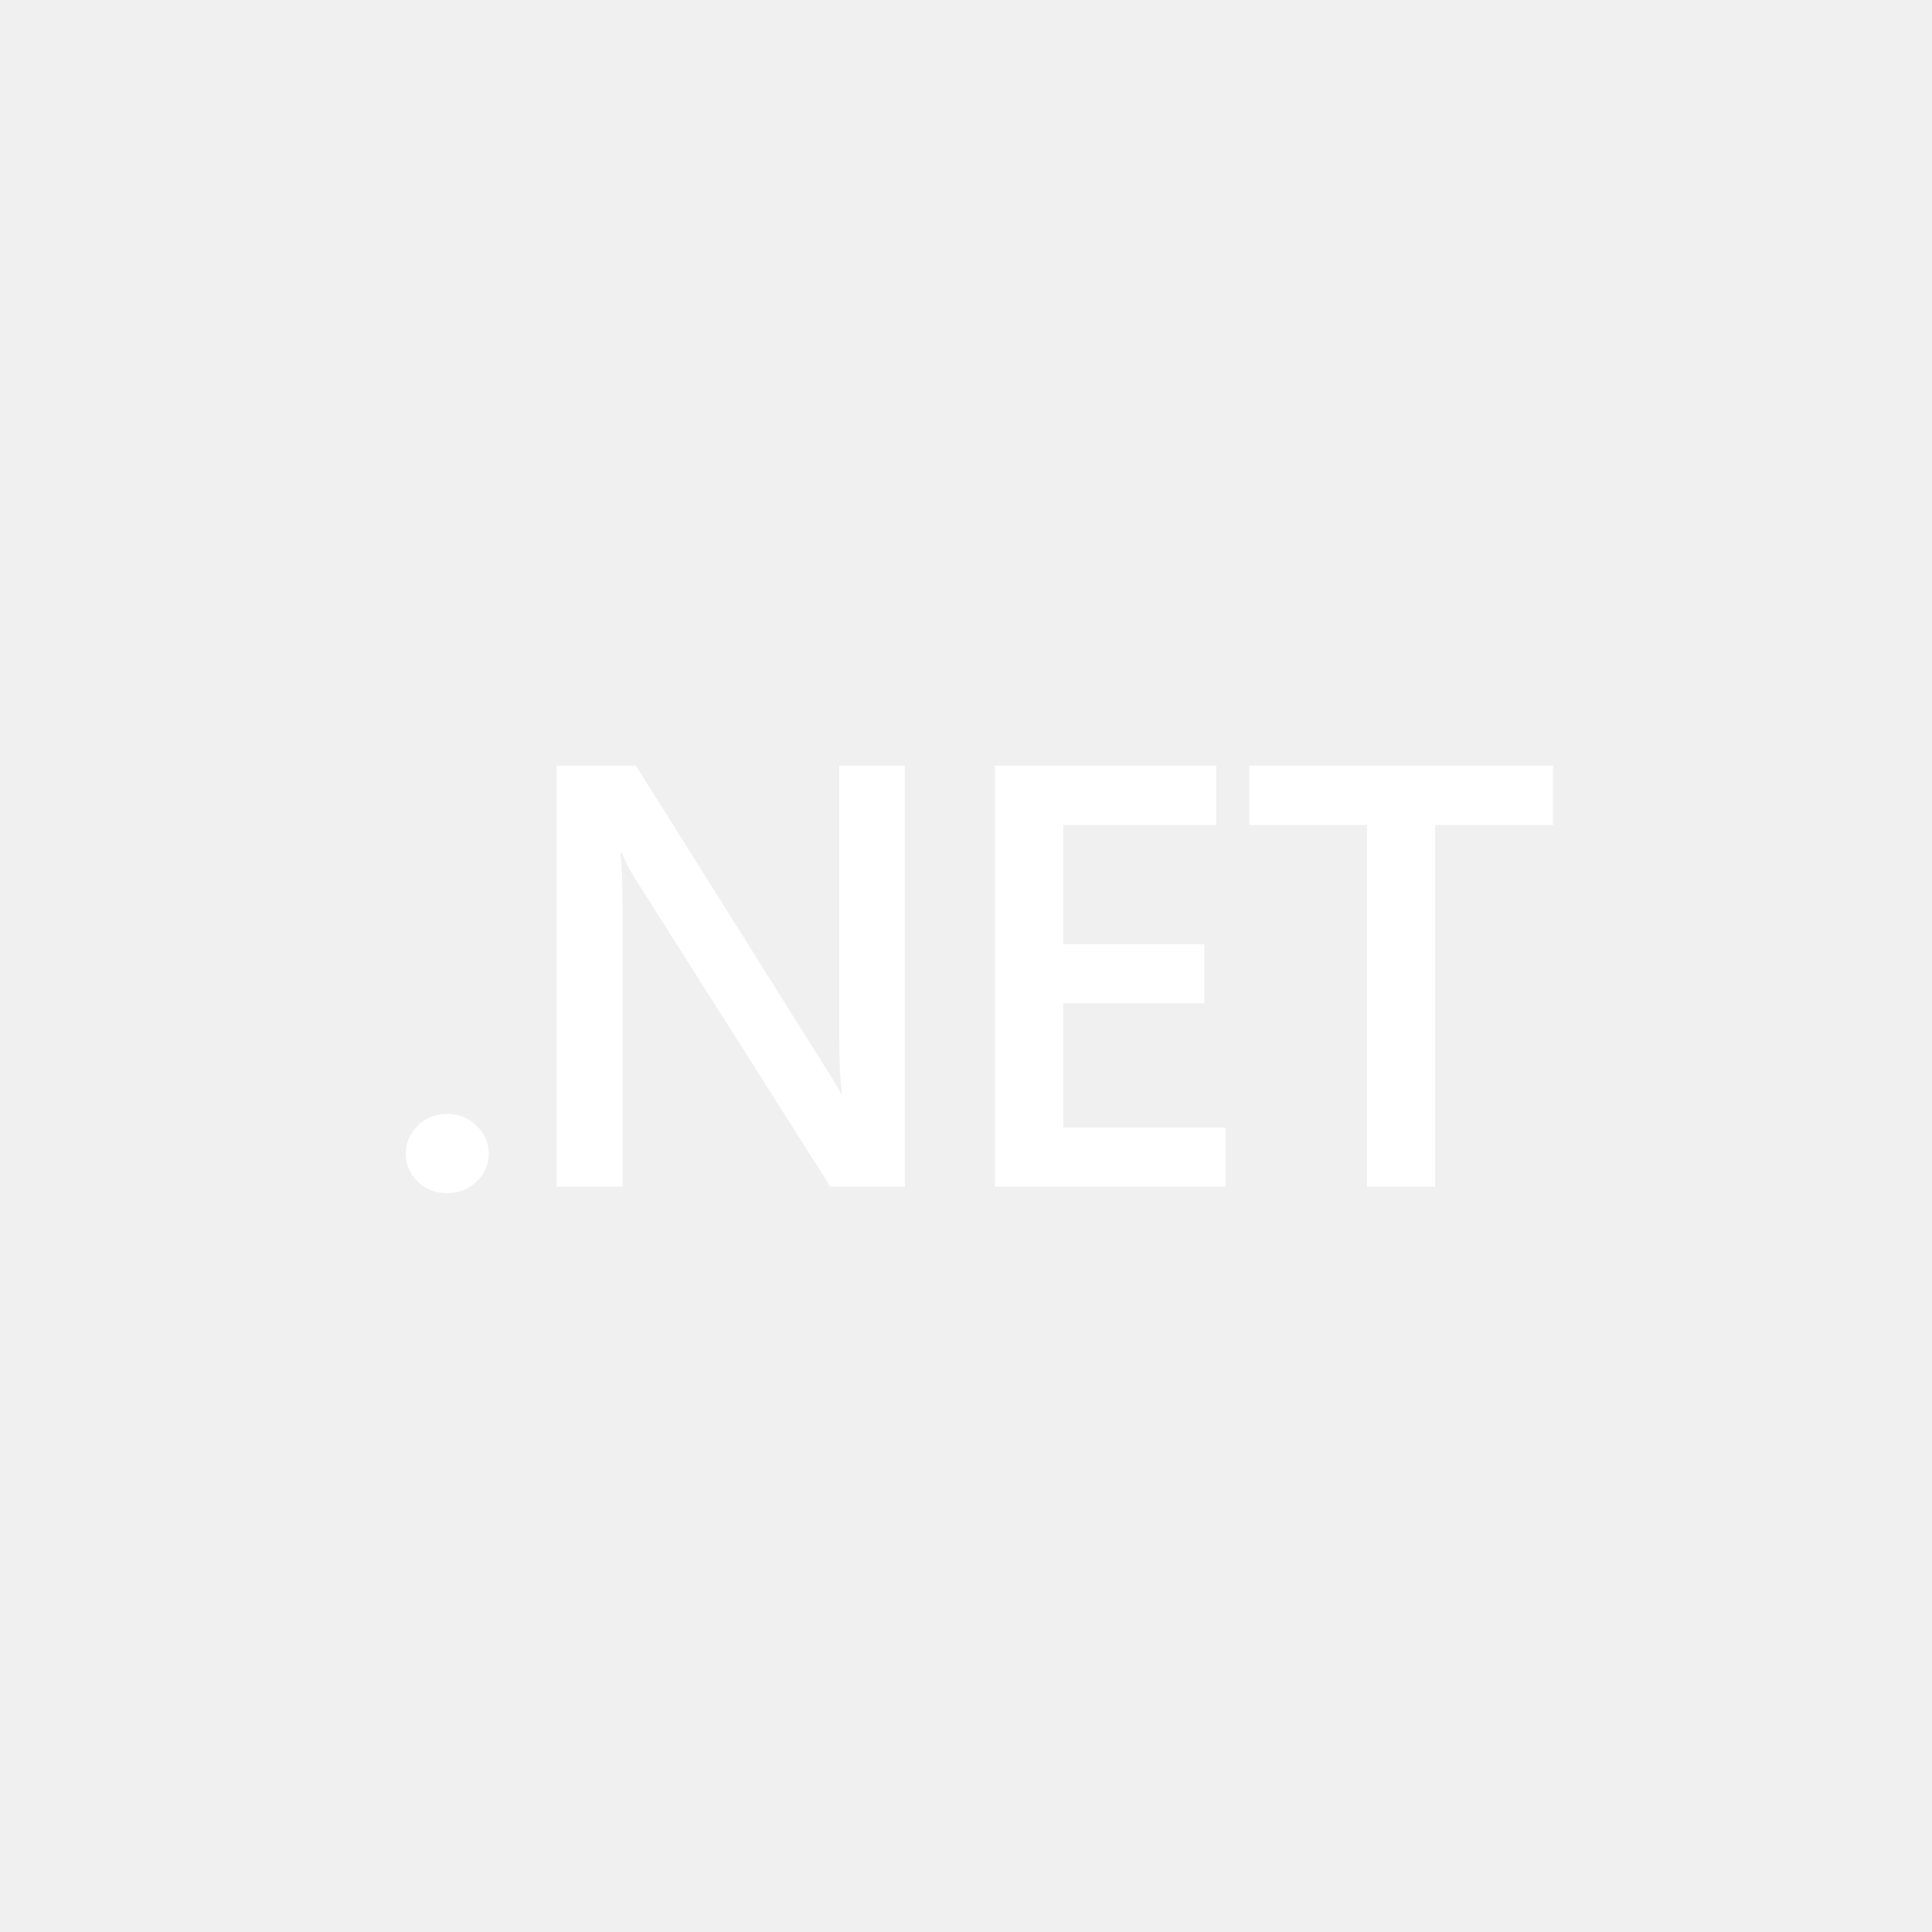
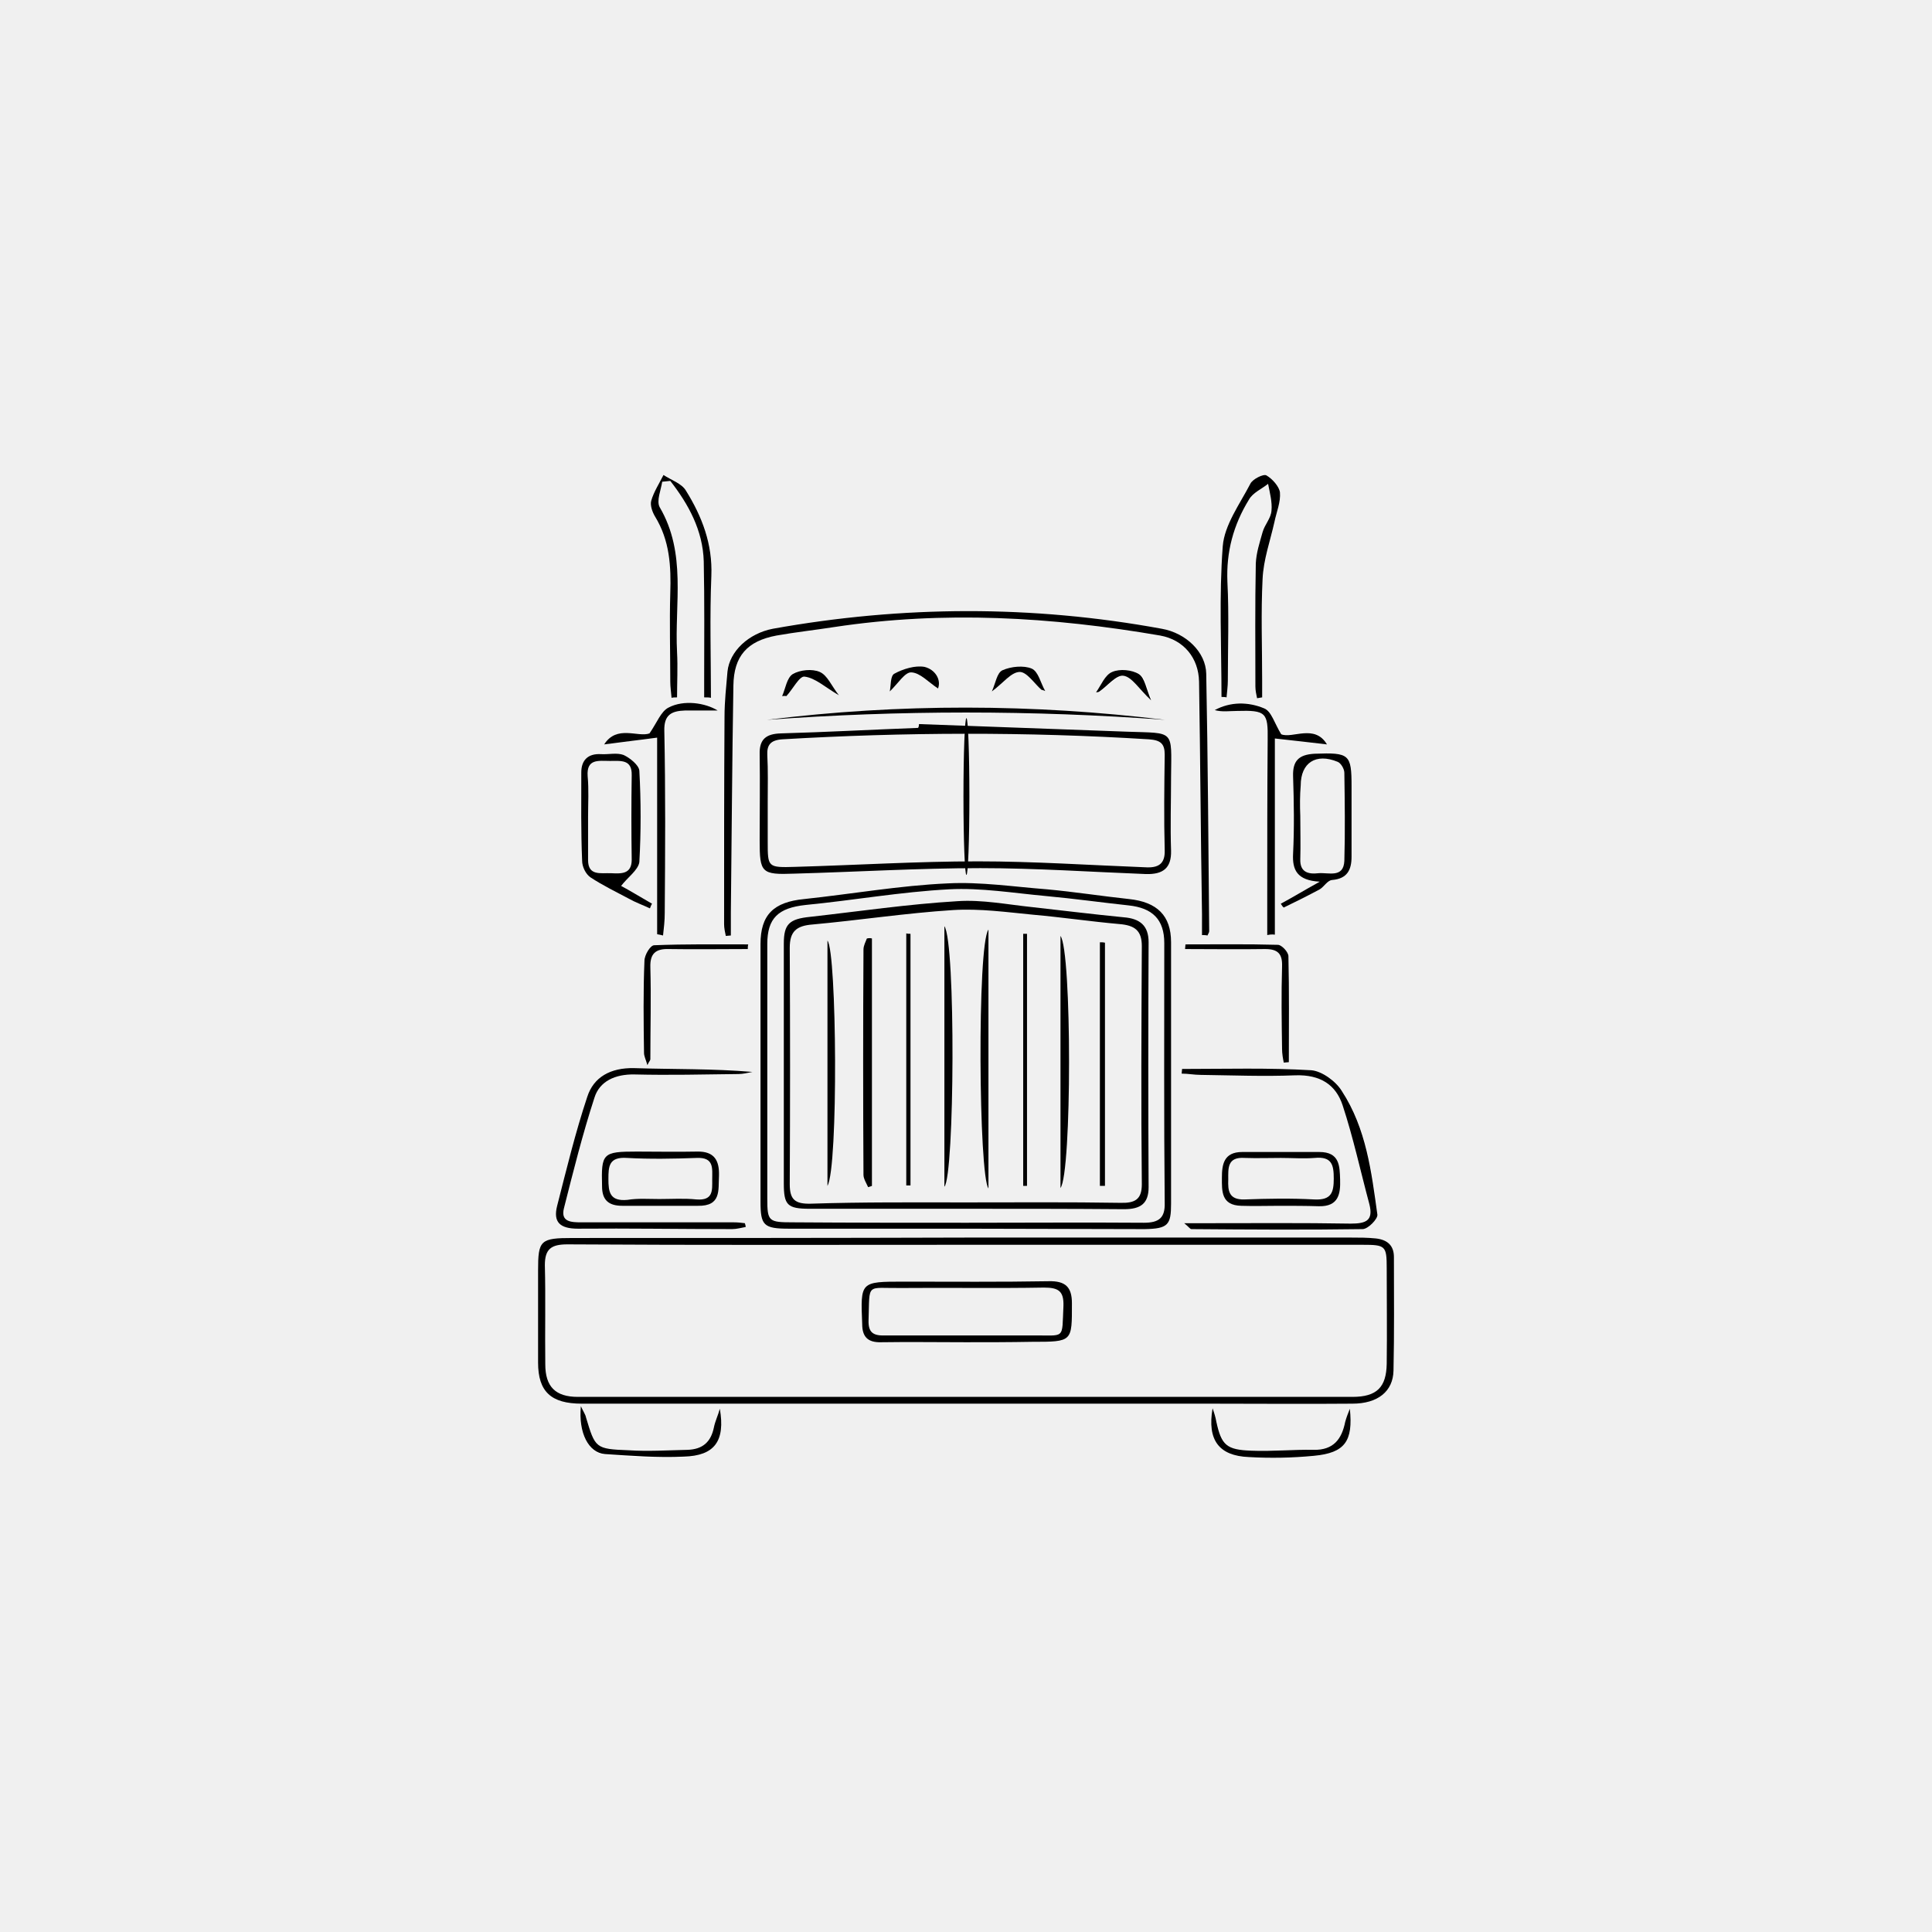
- <svg xmlns="http://www.w3.org/2000/svg" width="456" height="456" viewBox="0 0 456 456" version="1.1" xml:space="preserve" style="fill-rule:evenodd;clip-rule:evenodd;stroke-linejoin:round;stroke-miterlimit:2;">
-   <path d="m 105.5,281.609 c -2.703,0 -5.001,-0.9 -6.893,-2.702 -1.892,-1.848 -2.838,-4.042 -2.838,-6.582 0,-2.587 0.946,-4.804 2.838,-6.652 1.892,-1.848 4.19,-2.772 6.893,-2.772 2.748,0 5.068,0.924 6.96,2.772 1.937,1.848 2.906,4.064 2.906,6.652 0,2.54 -0.968,4.734 -2.906,6.582 -1.892,1.802 -4.212,2.702 -6.96,2.702 z" style="fill:#ffffff;fill-rule:nonzero;stroke-width:0.838" />
-   <path d="M 213.561,280.084 H 195.99 L 149.7,207.054 c -1.171,-1.848 -2.14,-3.765 -2.906,-5.751 h -0.406 c 0.361,2.125 0.541,6.675 0.541,13.65 v 65.132 h -15.543 v -99.36 h 18.719 l 44.737,71.298 c 1.892,2.957 3.109,4.989 3.649,6.098 h 0.27 c -0.45,-2.632 -0.676,-7.09 -0.676,-13.373 v -64.023 h 15.476 z" style="fill:#ffffff;fill-rule:nonzero;stroke-width:0.838" />
-   <path d="m 289.251,280.084 h -54.401 v -99.36 h 52.238 v 13.997 h -36.154 v 28.131 h 33.316 v 13.927 h -33.316 v 29.378 h 38.316 z" style="fill:#ffffff;fill-rule:nonzero;stroke-width:0.838" />
-   <path d="M 366.565,194.721 H 338.722 v 85.363 h -16.084 v -85.363 h -27.775 v -13.997 h 71.701 z" style="fill:#ffffff;fill-rule:nonzero;stroke-width:0.838" />
+ <svg xmlns="http://www.w3.org/2000/svg" version="1.1" id="Layer_1" x="0px" y="0px" viewBox="0 0 456 456" style="enable-background:new 0 0 456 456;" xml:space="preserve">
+   <style type="text/css">
+ 	.st0{fill:#FFFFFF;}
+ </style>
+   <g id="Layer_2_1_">
+     <g>
+       <path class="st0" d="M283.7,220.7c0.4,0,0.8,0.1,1.2,0.1c0.2-0.3,0.4-0.7,0.4-1c-0.2-20.3-0.4-40.5-0.7-60.8    c-0.1-5.1-4.8-9.5-10.5-10.6c-30.6-5.6-61.3-5.5-91.8,0c-5.7,1-10.1,5.3-10.7,10.1c-0.4,3.5-0.7,7.1-0.7,10.6    c-0.1,16.4-0.1,32.6-0.1,49c0,0.9,0.3,1.9,0.4,2.8c0.4,0,0.8-0.1,1.2-0.1c0-1.8,0-3.6,0-5.4c0.2-17.9,0.4-35.7,0.6-53.6    c0.1-6.8,3.2-10.5,10.2-11.8c4.5-0.9,9.1-1.4,13.6-2c25.7-3.8,51.4-2.4,76.9,2c5.6,1,9.1,5.2,9.2,10.9c0.3,18.3,0.4,36.5,0.7,54.9    C283.8,217.4,283.7,219,283.7,220.7z M279,252.3c0,0.3-0.1,0.7-0.1,1c1.5,0.1,3,0.3,4.5,0.3c7.4,0.1,14.9,0.4,22.3,0.1    c5.9-0.3,9.6,2.1,11.2,7.1c2.5,7.7,4.1,15.6,6.3,23.3c1.1,3.8-0.8,4.6-4.4,4.6c-11.4-0.1-22.8-0.1-34.2-0.1c-1.4,0-2.8,0-5.1,0    c1.1,0.9,1.4,1.4,1.7,1.4c13.4,0.1,27,0.3,40.4,0c1.2,0,3.7-2.4,3.5-3.4c-1.2-10.1-2.6-20.4-8.4-29.2c-1.4-2.2-4.6-4.7-7.2-4.9    C299.4,252,289.2,252.3,279,252.3z M176,289.6c-0.1-0.3-0.1-0.6-0.2-0.9c-0.9-0.1-1.8-0.2-2.6-0.2c-12,0-24,0-36,0    c-2.4,0-4.9-0.1-4.1-3.3c2.2-8.8,4.4-17.5,7.2-26.1c1.2-3.9,4.9-5.6,9.5-5.5c8.1,0.3,16.3,0,24.5-0.1c1.1,0,2.2-0.3,3.3-0.5    c-9.4-0.9-18.8-0.7-28-0.9c-5.5-0.2-9.5,2.1-11,6.8c-2.8,8.4-4.9,17.1-7.1,25.7c-1,3.8,0.7,5.5,4.9,5.4    c12.1-0.1,24.3,0.1,36.4,0.1C173.8,290.2,174.9,289.9,176,289.6z M288.3,164.5c0.4,0,0.8,0.1,1.2,0.1c0.1-1.3,0.3-2.6,0.3-3.9    c0-7.8,0.3-15.6-0.1-23.4c-0.4-7.1,1.3-13.5,5.1-19.4c1-1.5,2.9-2.5,4.5-3.7c0.3,2.1,1,4.3,0.8,6.3c-0.2,1.7-1.6,3.3-2.1,5.1    c-0.7,2.4-1.6,4.9-1.6,7.4c-0.2,9.6-0.1,19.3-0.1,29c0,0.9,0.3,1.9,0.4,2.8c0.4-0.1,0.8-0.1,1.2-0.2c0-1.4,0-2.6,0-4    c0-7.9-0.4-15.9,0.1-23.9c0.3-4.5,1.9-9,2.8-13.5c0.5-2.3,1.5-4.7,1.3-7c-0.1-1.4-1.7-3.2-3.2-4c-0.7-0.3-3.2,0.9-3.8,2    c-2.5,4.8-6.1,9.6-6.5,14.7C287.7,140.6,288.3,152.5,288.3,164.5z M166.2,164.6c0.5,0,1.1,0,1.6,0c0-9.6-0.4-19.2,0.1-28.8    c0.4-7.5-2.2-14-6-20.1c-1-1.6-3.5-2.5-5.3-3.7c-1,2-2.2,4-2.9,6.1c-0.4,1,0.3,2.6,0.9,3.7c3.5,5.6,3.7,11.8,3.6,18.1    c-0.2,7-0.1,13.9,0,20.9c0,1.3,0.2,2.6,0.3,3.8c0.4,0,0.9,0,1.3-0.1c0-3.6,0.2-7.2,0-10.7c-0.6-11.5,2.3-23.3-4.1-34.2    c-0.8-1.4,0.4-3.9,0.6-6c0.6-0.1,1.2-0.1,1.9-0.2c4.4,5.6,7.8,11.7,7.9,19c0.2,9.4,0.1,18.7,0.1,28.1    C166.2,161.9,166.2,163.3,166.2,164.6z M275,169.9c-31.3-3.8-62.7-3.9-94,0C212.3,167.6,243.6,167.7,275,169.9z M155.1,220.5    c0.5,0.1,1.1,0.2,1.5,0.3c0.1-1.8,0.4-3.5,0.4-5.3c0-14.3,0.2-28.7-0.1-43c-0.1-3.7,1.7-4.7,4.9-4.8c2.6-0.1,5.1,0,7.7,0    c-2.8-1.8-8-2.6-11.6-0.7c-1.9,0.9-2.8,3.7-4.5,6.1c-2.7,0.9-7.7-2.1-10.7,2.6c4.4-0.6,8.1-1,12.5-1.6    C155.1,190,155.1,205.3,155.1,220.5z M299.1,220.7c0.6-0.1,1.2-0.1,1.8-0.2c0-15.2,0-30.4,0-46.3c4.4,0.5,8.2,1,12.3,1.4    c-2.8-4.9-8.2-1.3-10.8-2.4c-1.6-2.6-2.3-5.5-4-6.1c-3.7-1.6-7.9-1.5-11.7,0.4c1.8,0.3,3.6,0.2,5.3,0.2c6.8-0.2,7.3,0.4,7.2,6.8    c-0.1,12.6-0.1,25.2-0.1,37.8C299.1,215.2,299.1,217.9,299.1,220.7z M279.8,222.9c0,0.3-0.1,0.8-0.1,1.1c6.3,0,12.6,0.1,18.9,0    c3,0,4.1,1.1,4,4.1c-0.2,6.5-0.1,13,0,19.5c0,1.1,0.3,2.1,0.4,3.2c0.4,0,0.8-0.1,1.2-0.1c0-8.3,0.1-16.7-0.1-25    c0-0.9-1.6-2.6-2.5-2.7C294.4,222.8,287.1,222.9,279.8,222.9z M176.5,224c0-0.3,0-0.8,0-1.1c-7.4,0-14.8-0.1-22.2,0.2    c-0.9,0-2.2,2.4-2.3,3.7c-0.3,7.2-0.1,14.5-0.1,21.7c0,0.8,0.4,1.5,0.8,2.9c0.4-0.9,0.7-1.2,0.7-1.4c0.1-7.2,0.3-14.5,0-21.7    c-0.1-3.2,1.2-4.3,4.4-4.3C164,224.1,170.3,224,176.5,224z M318.6,332.5c-0.4,1-0.8,2-1,3.1c-0.8,4-2.7,6.7-7.5,6.6    c-4.9-0.1-9.8,0.3-14.6,0.2c-5.9-0.2-7-1.3-8.3-6.8c-0.3-1.1-0.6-2.1-0.9-3.2c-1.3,7.5,1.4,11.2,8.5,11.5    c5.2,0.3,10.3,0.2,15.5-0.3C317.3,342.8,319.4,340.1,318.6,332.5z M169.9,332.5c-0.4,1.5-1.1,3-1.3,4.6c-0.7,3.4-2.7,5.2-6.3,5.3    c-4.6,0.1-9.2,0.3-13.8,0.1c-7.9-0.4-7.9-0.5-10.1-7.8c-0.2-0.7-0.6-1.4-1.2-2.6c-0.6,6.3,1.8,11.1,5.7,11.3    c6.1,0.5,12.4,0.9,18.6,0.6C168.7,343.4,171.1,339.9,169.9,332.5z M245.8,162.8c0.3,0.1,0.6,0.2,0.9,0.3c-1-1.9-1.6-4.6-3.2-5.3    c-1.9-0.9-4.9-0.5-6.9,0.4c-1.2,0.6-1.6,3.1-2.5,5c2.7-2,4.5-4.5,6.5-4.6C242.4,158.6,244.1,161.3,245.8,162.8z M184.6,164.3    c0.3,0,0.6-0.1,0.9-0.1c1.4-1.6,3.1-4.8,4.3-4.6c2.5,0.3,4.7,2.4,8.1,4.4c-1.7-2.2-2.7-4.7-4.5-5.5c-1.8-0.8-4.7-0.5-6.4,0.5    C185.7,160,185.4,162.5,184.6,164.3z M221.4,162.5c0.8-2.1-0.6-4.5-3.2-5.1c-2.1-0.4-5,0.5-7.1,1.6c-1,0.5-0.8,3-1.1,4.2    c2-1.9,3.6-4.6,5.1-4.5C217.1,158.8,219,161,221.4,162.5z M258.7,163.4c0.4-0.1,0.6-0.1,1-0.2c2-1.4,4.1-3.9,5.7-3.7    c2,0.3,3.6,3.1,6.5,5.8c-1.2-2.8-1.5-5.4-2.9-6.2c-1.6-1-4.6-1.3-6.3-0.5C261,159.3,260,161.7,258.7,163.4z" />
+       <path d="M228.2,292.1c30.3,0,60.4,0,90.7,0c2,0,3.8,0,5.8,0.2c2.8,0.3,4.3,1.7,4.3,4.4c0,8.9,0.1,17.9-0.1,26.8    c-0.1,4.9-3.7,7.8-9.7,7.8c-11.3,0.1-22.5,0-33.8,0c-49.3,0-98.7,0-148.1,0c-7.2,0-10.3-2.8-10.3-9.7c0-7.2,0-14.5,0-21.7    c0-7.2,0.5-7.7,8.2-7.7C166.2,292.2,197.1,292.2,228.2,292.1C228.2,292.2,228.2,292.1,228.2,292.1z M228.2,293.8    c-31.4,0-62.9,0.1-94.3-0.1c-3.8,0-5.3,1.1-5.3,4.9c0.2,7.8,0,15.6,0.1,23.4c0,5.3,2.4,7.7,7.7,7.7c60.9,0,121.9,0,182.8,0    c5.8,0,8-2.3,8.1-7.8c0.1-7.5,0-15,0-22.6c0-5.3-0.3-5.5-5.8-5.5C290.4,293.8,259.3,293.8,228.2,293.8z" />
+       <path d="M227.6,290c-13.8,0-27.6,0-41.4,0c-6,0-6.7-0.8-6.7-6.4c0-20.3,0-40.5,0-60.8c0-6.9,3.1-9.9,10.3-10.6    c11.3-1.2,22.6-3.2,33.9-3.7c7.7-0.4,15.6,0.8,23.4,1.4c6.5,0.6,12.9,1.6,19.4,2.3c6.6,0.7,9.9,3.9,9.9,10.2c0,20.5,0,41.1,0,61.7    c0,5-0.7,5.9-6.2,6C256.1,290.1,241.8,290,227.6,290L227.6,290z M228.2,288.6c14,0,27.9-0.1,41.8,0c3.6,0,5-1.2,4.9-4.7    c-0.2-20.4-0.1-40.9-0.1-61.3c0-5.6-2.8-8.3-8.4-8.9c-6.5-0.7-12.9-1.6-19.4-2.2c-7.7-0.7-15.4-2-23-1.6    c-11.4,0.6-22.6,2.6-33.9,3.7c-6.4,0.7-9,3.1-9,9.2c0,20,0,40,0,60.1c0,5.4,0.3,5.6,6.1,5.6C201,288.6,214.6,288.6,228.2,288.6z" />
+       <path d="M283.7,220.7c0-1.6,0-3.3,0-4.9c-0.3-18.3-0.4-36.5-0.7-54.9c-0.1-5.6-3.6-9.9-9.2-10.9c-25.6-4.4-51.1-5.9-76.9-2    c-4.5,0.7-9.1,1.2-13.6,2c-7,1.3-10.1,4.9-10.2,11.8c-0.3,17.9-0.4,35.7-0.6,53.6c0,1.8,0,3.6,0,5.4c-0.4,0-0.8,0.1-1.2,0.1    c-0.2-0.9-0.4-1.9-0.4-2.8c0-16.4,0-32.6,0.1-49c0-3.5,0.4-7.1,0.7-10.6c0.5-4.8,5-9,10.7-10.1c30.6-5.5,61.3-5.6,91.8,0    c5.7,1,10.4,5.5,10.5,10.6c0.4,20.3,0.5,40.5,0.7,60.8c0,0.3-0.3,0.7-0.4,1C284.5,220.7,284.1,220.7,283.7,220.7z" />
+       <path d="M216.9,170.9c16.4,0.6,32.9,1.2,49.2,1.8c11.2,0.4,10.4-0.6,10.3,10.6c0,5.8-0.2,11.7,0,17.5c0.1,4.1-1.9,5.6-5.9,5.5    c-13-0.5-26-1.4-39.1-1.4c-14.6,0-29.3,0.9-43.9,1.3c-7.8,0.3-8.2-0.2-8.2-7.8c0-6.8,0.1-13.6,0-20.4c-0.1-3.5,1.5-4.8,5-4.9    c10.8-0.3,21.6-0.9,32.4-1.3C216.9,171.4,216.9,171.2,216.9,170.9z M181.2,189.3c0,3.2,0,6.2,0,9.4c0,6,0,6.1,6.5,5.9    c14.3-0.4,28.8-1.3,43.1-1.3c13.2,0,26.4,0.9,39.5,1.4c3.1,0.2,4.7-0.8,4.6-4c-0.2-7.5-0.1-15.1,0-22.6c0-2.6-1-3.4-3.7-3.6    c-28.8-1.8-57.8-1.7-86.6,0c-2.8,0.2-3.6,1.4-3.5,3.7C181.3,181.8,181.2,185.5,181.2,189.3z" />
+       <path d="M279,252.3c10.2,0,20.4-0.3,30.5,0.3c2.5,0.2,5.8,2.6,7.2,4.9c5.8,8.9,7,19.1,8.4,29.2c0.1,1-2.2,3.4-3.5,3.4    c-13.4,0.2-27,0.1-40.4,0c-0.3,0-0.6-0.5-1.7-1.4c2.2,0,3.7,0,5.1,0c11.4,0,22.8-0.1,34.2,0.1c3.6,0,5.4-0.7,4.4-4.6    c-2.1-7.8-3.8-15.7-6.3-23.3c-1.6-4.9-5.3-7.3-11.2-7.1c-7.4,0.3-14.8,0-22.3-0.1c-1.5,0-3-0.3-4.5-0.3    C278.9,253,279,252.6,279,252.3z" />
+       <path d="M176,289.6c-1.1,0.2-2.1,0.5-3.2,0.5c-12.1,0-24.3-0.2-36.4-0.1c-4.2,0-5.9-1.5-4.9-5.4c2.2-8.6,4.3-17.3,7.1-25.7    c1.5-4.7,5.5-6.9,11-6.8c9.3,0.3,18.6,0.1,28,0.9c-1.1,0.2-2.2,0.5-3.3,0.5c-8.2,0.1-16.3,0.3-24.5,0.1c-4.6-0.1-8.3,1.6-9.5,5.5    c-2.8,8.6-5,17.4-7.2,26.1c-0.8,3.2,1.7,3.3,4.1,3.3c12,0,24,0,36,0c0.9,0,1.8,0.1,2.6,0.2C175.9,289,176,289.3,176,289.6z" />
+       <path d="M288.3,164.5c0-11.8-0.6-23.8,0.3-35.6c0.4-5,4-9.9,6.5-14.7c0.5-1.1,3.1-2.4,3.8-2c1.4,0.8,3,2.6,3.2,4    c0.2,2.3-0.8,4.6-1.3,7c-1,4.5-2.6,8.9-2.8,13.5c-0.4,7.9-0.1,15.8-0.1,23.9c0,1.4,0,2.6,0,4c-0.4,0.1-0.8,0.1-1.2,0.2    c-0.2-0.9-0.4-1.9-0.4-2.8c0-9.6-0.1-19.3,0.1-29c0.1-2.5,0.9-4.9,1.6-7.4c0.5-1.8,2-3.3,2.1-5.1c0.2-2-0.4-4.2-0.8-6.3    c-1.5,1.2-3.6,2.1-4.5,3.7c-3.7,6-5.4,12.4-5.1,19.4c0.4,7.8,0.1,15.6,0.1,23.4c0,1.3-0.2,2.6-0.3,3.9    C289.1,164.5,288.7,164.5,288.3,164.5z" />
+       <path d="M166.2,164.6c0-1.4,0-2.6,0-4c0-9.4,0.1-18.7-0.1-28.1c-0.2-7.3-3.6-13.5-7.9-19c-0.6,0.1-1.2,0.1-1.9,0.2    c-0.3,2-1.4,4.5-0.6,6c6.4,10.9,3.5,22.7,4.1,34.2c0.2,3.6,0,7.2,0,10.7c-0.4,0-0.9,0-1.3,0.1c-0.1-1.3-0.3-2.6-0.3-3.8    c0-7-0.2-13.9,0-20.9c0.2-6.3-0.1-12.4-3.6-18.1c-0.6-1-1.2-2.6-0.9-3.7c0.6-2.1,1.9-4.1,2.9-6.1c1.8,1.2,4.3,2,5.3,3.7    c3.8,6.1,6.3,12.6,6,20.1c-0.4,9.5-0.1,19.2-0.1,28.8C167.4,164.6,166.8,164.6,166.2,164.6z" />
+       <path d="M275,169.9c-31.3-2.3-62.7-2.3-94,0C212.4,166,243.7,166.1,275,169.9z" />
+       <path d="M146.6,209.1c1.9,1,4.5,2.6,7.3,4.2c-0.2,0.3-0.4,0.8-0.5,1.1c-1.7-0.8-3.4-1.4-5-2.3c-3-1.6-6.1-3.1-9-5    c-1.2-0.8-2-2.6-2-3.9c-0.3-6.9-0.2-13.9-0.2-20.9c0-2.8,1.5-4.5,4.7-4.3c1.8,0.1,3.7-0.4,5.3,0.2c1.5,0.7,3.6,2.4,3.7,3.7    c0.4,7.2,0.4,14.5,0,21.6C150.6,205.4,148.1,207.1,146.6,209.1z M138.8,192.8L138.8,192.8c0,3.4,0,6.8,0,10.2c0,3.8,3,3,5.4,3.1    c2.4,0.1,4.9,0.3,4.9-3.2c-0.1-6.6-0.1-13.3,0-19.9c0.1-3.8-2.5-3.4-5.1-3.4c-2.7,0-5.6-0.6-5.3,3.6    C139,186.4,138.8,189.6,138.8,192.8z" />
+       <path d="M302.3,213.3c2.8-1.5,5.4-3.1,9.2-5.2c-5.4-0.3-6.5-2.8-6.3-6.6c0.3-6.1,0.2-12.2,0-18.3c-0.1-3.5,1.2-5.1,5.1-5.3    c8.2-0.3,8.7,0.1,8.7,7.7c0,5.5,0,11.1,0,16.6c0,3.1-1,5.2-4.6,5.5c-1.1,0.1-1.9,1.6-2.9,2.2c-2.8,1.5-5.6,2.9-8.5,4.3    C302.7,214,302.5,213.6,302.3,213.3z M306.9,192.6c0,3.4,0.1,6.8,0,10.2c-0.1,3,1.8,3.6,4.3,3.3c2.4-0.2,5.9,1.2,6.1-2.9    c0.2-6.9,0.1-13.9,0-20.8c0-0.9-0.8-2.3-1.6-2.6c-5.1-2.1-8.7,0.2-8.7,5.6C306.8,187.7,306.8,190.2,306.9,192.6z" />
+       <path d="M155.1,220.5c0-15.2,0-30.5,0-46.4c-4.4,0.6-8.1,1-12.5,1.6c3-4.7,8-1.6,10.7-2.6c1.8-2.6,2.7-5.2,4.5-6.1    c3.6-1.9,8.7-1.1,11.6,0.7c-2.6,0-5.2,0-7.7,0c-3.2,0.1-5,1-4.9,4.8c0.3,14.3,0.2,28.7,0.1,43c0,1.8-0.2,3.5-0.4,5.3    C156.1,220.7,155.7,220.6,155.1,220.5z" />
+       <path d="M299.1,220.7c0-2.7,0-5.5,0-8.3c0-12.6,0-25.2,0.1-37.8c0.1-6.4-0.4-7-7.2-6.8c-1.8,0-3.5,0.3-5.3-0.2    c3.7-2,7.9-2,11.7-0.4c1.7,0.7,2.4,3.5,4,6.1c2.6,1.1,7.9-2.5,10.8,2.4c-4.1-0.5-7.9-0.9-12.3-1.4c0,15.9,0,31.1,0,46.3    C300.2,220.5,299.6,220.6,299.1,220.7z" />
+       <path d="M155.8,284.6c-2.9,0-5.9,0-8.9,0c-3.3,0-4.8-1.4-4.8-4.6c-0.2-7.8,0.1-8.2,8.2-8.2c4.7,0,9.4,0.1,14.2,0    c4.2-0.1,5.3,2.2,5.2,5.7c-0.2,3.4,0.6,7.2-5,7.1C161.7,284.6,158.8,284.6,155.8,284.6L155.8,284.6z M155.6,283L155.6,283    c2.9,0,5.9-0.2,8.8,0.1c4,0.3,3.7-2.2,3.7-4.7c0-2.6,0.5-5.3-3.7-5.1c-5.4,0.2-11,0.3-16.4,0c-4.3-0.3-4.4,2-4.4,5    s0.3,5.3,4.5,4.9C150.5,282.8,153.1,283,155.6,283z" />
+       <path d="M301.9,284.6c-2.9,0-5.9,0.1-8.9,0c-4.8-0.1-4.6-3.5-4.6-6.6s0.4-6.1,4.8-6.1c6.1,0,12.1,0,18.2,0c4.8,0,4.8,3.3,4.9,6.5    c0.1,3.3-0.3,6.4-5,6.3C308.2,284.6,305,284.6,301.9,284.6z M302.3,273.3c-2.8,0-5.6,0.1-8.5,0c-4.2-0.3-3.9,2.5-3.9,5.1    c-0.1,2.6,0.1,4.8,3.8,4.7c5.5-0.2,11-0.3,16.5,0c4,0.2,4.6-1.6,4.6-4.9c0-3.2-0.4-5.3-4.5-4.9C307.6,273.5,305,273.3,302.3,273.3    z" />
+       <path d="M279.8,222.9c7.3,0,14.6-0.1,21.8,0.1c0.9,0,2.5,1.7,2.5,2.7c0.2,8.3,0.1,16.6,0.1,25c-0.4,0-0.8,0.1-1.2,0.1    c-0.2-1-0.4-2.1-0.4-3.2c-0.1-6.5-0.2-13,0-19.5c0.1-3-1-4.1-4-4.1c-6.3,0.1-12.6,0-18.9,0C279.7,223.7,279.8,223.2,279.8,222.9z" />
+       <path d="M176.5,224c-6.2,0-12.5,0.1-18.6,0c-3.2-0.1-4.5,1.1-4.4,4.3c0.2,7.2,0,14.5,0,21.7c0,0.3-0.3,0.5-0.7,1.4    c-0.4-1.4-0.8-2.1-0.8-2.9c-0.1-7.2-0.2-14.5,0.1-21.7c0-1.4,1.4-3.7,2.3-3.7c7.4-0.3,14.8-0.2,22.2-0.2    C176.5,223.2,176.5,223.7,176.5,224z" />
+       <path d="M318.6,332.5c0.8,7.7-1.2,10.4-8.4,11.1c-5.2,0.5-10.3,0.6-15.5,0.3c-7-0.3-9.8-4-8.5-11.5c0.4,1.1,0.7,2.1,0.9,3.2    c1.2,5.5,2.4,6.6,8.3,6.8c4.9,0.2,9.7-0.3,14.6-0.2c4.8,0.1,6.7-2.6,7.5-6.6C317.8,334.5,318.2,333.5,318.6,332.5z" />
+       <path d="M169.9,332.5c1.3,7.6-1.2,11.1-8.5,11.3c-6.1,0.3-12.4-0.2-18.6-0.6c-3.9-0.3-6.3-5-5.7-11.3c0.6,1.3,1.1,2,1.2,2.6    c2.2,7.3,2.2,7.5,10.1,7.8c4.5,0.3,9.2,0,13.8-0.1c3.7-0.1,5.6-1.9,6.3-5.3C168.8,335.4,169.5,334,169.9,332.5z" />
+       <path d="M245.8,162.8c-1.7-1.5-3.5-4.3-5.2-4.2c-2,0.1-3.8,2.6-6.5,4.6c0.9-2,1.2-4.4,2.5-5c2-0.9,5-1.2,6.9-0.4    c1.6,0.7,2.1,3.4,3.2,5.3C246.5,163,246.2,162.9,245.8,162.8z" />
+       <path d="M184.6,164.3c0.8-1.8,1.1-4.3,2.5-5.2c1.7-1,4.6-1.3,6.4-0.5c1.8,0.8,2.7,3.2,4.5,5.5c-3.4-2-5.6-4.1-8.1-4.4    c-1.2-0.2-2.8,3-4.3,4.6C185.2,164.2,184.9,164.3,184.6,164.3z" />
+       <path d="M221.4,162.5c-2.3-1.5-4.2-3.7-6.3-3.8c-1.5-0.1-3.1,2.6-5.1,4.5c0.3-1.3,0.1-3.7,1.1-4.2c2-1.1,4.9-2,7.1-1.6    C220.7,158,222.2,160.4,221.4,162.5z" />
+       <path d="M258.7,163.4c1.2-1.7,2.1-4.1,3.8-4.8c1.8-0.8,4.7-0.5,6.3,0.5c1.4,0.9,1.7,3.4,2.9,6.2c-2.9-2.7-4.5-5.5-6.5-5.8    c-1.7-0.3-3.8,2.4-5.7,3.7C259.4,163.3,259.1,163.4,258.7,163.4z" />
+       <path d="M227.9,316.8c-6.7,0-13.4-0.1-19.9,0c-3.2,0.1-4.5-1.3-4.5-4.3c-0.4-10-0.5-10,9.8-10c11.4,0,22.8,0.1,34.2-0.1    c4-0.1,5.5,1.4,5.5,5.2c0,9.1,0.2,9.1-9.4,9.1C238.2,316.8,233,316.8,227.9,316.8z M228,315.2c5.2,0,10.3,0,15.5,0    c8.1-0.1,7.1,1.2,7.5-7c0.1-3.5-1.2-4.3-4.6-4.3c-11.2,0.2-22.5,0-33.7,0.1c-8.4,0.1-7.4-1.4-7.7,7.6c-0.1,2.9,1.1,3.7,3.9,3.6    C215.3,315.2,221.7,315.2,228,315.2z" />
+       <path d="M228,285.3c-12.3,0-24.6,0-36.9,0c-5.3,0-6.1-0.9-6.1-6c0-18.8,0-37.7,0-56.6c0-4.6,1.3-5.8,6.2-6.3    c11.6-1.3,23.1-3,34.8-3.7c5.8-0.4,11.8,0.8,17.6,1.4c7.2,0.8,14.4,1.7,21.6,2.4c3.9,0.3,5.9,2,5.9,5.9c-0.1,19.3-0.1,38.6,0,57.8    c0,3.9-1.9,5.2-5.8,5.2C253,285.3,240.5,285.3,228,285.3z M227.9,283.8c12.2,0,24.3-0.1,36.5,0.1c3.5,0.1,5.1-0.8,5.1-4.4    c-0.2-18.7-0.1-37.5,0-56.2c0-3.7-1.7-4.9-5.3-5.2c-6.8-0.6-13.5-1.6-20.3-2.2c-6.3-0.6-12.6-1.5-19-1.1    c-11,0.7-22.1,2.4-33.1,3.4c-3.9,0.3-5.4,1.7-5.4,5.5c0.1,18.6,0.1,37.2,0,55.8c0,3.6,1.2,4.7,5,4.6    C203.6,283.7,215.8,283.8,227.9,283.8z" />
+       <ellipse cx="228.1" cy="188" rx="0.7" ry="18.5" />
+       <path class="st0" d="M222.9,218.6c0,21,0,41.1,0,61.5C225.3,277.6,225.5,222.5,222.9,218.6z M233.3,219.4    c-2.7,3.6-2.3,58.1,0,61.1C233.3,259.7,233.3,239.6,233.3,219.4z M205.8,221.5c-0.4-0.1-0.7-0.1-1.2-0.2c-0.3,0.9-0.8,1.8-0.8,2.6    c-0.1,17.7-0.1,35.4,0,53.2c0,0.9,0.7,2,1.1,2.9c0.3-0.1,0.5-0.2,0.9-0.3C205.8,260.3,205.8,240.9,205.8,221.5z M250.3,280.4    c2.7-3.5,2.7-56.1,0-59.5C250.3,240.9,250.3,260.3,250.3,280.4z M195.3,279.9c2.7-4.3,2.2-55.4,0-57.9    C195.3,241.6,195.3,260.7,195.3,279.9z M260.8,222.5c-0.4,0-0.8,0-1.2,0c0,19.2,0,38.3,0,57.5c0.4,0,0.8,0,1.2,0    C260.8,260.7,260.8,241.6,260.8,222.5z M214.9,220.4c-0.4,0-0.6,0-1,0c0,19.8,0,39.6,0,59.5c0.4,0,0.6,0,1,0    C214.9,260,214.9,240.3,214.9,220.4z M242.4,220.4c-0.3,0-0.6,0-0.9,0c0,19.8,0,39.6,0,59.5c0.3,0,0.6,0,0.9,0    C242.4,260,242.4,240.2,242.4,220.4z" />
+       <path d="M222.9,218.6c2.7,3.8,2.4,58.9,0,61.5C222.9,259.7,222.9,239.5,222.9,218.6z" />
+       <path d="M233.3,219.4c0,20.2,0,40.3,0,61.1C231,277.5,230.6,223,233.3,219.4z" />
+       <path d="M205.8,221.5c0,19.4,0,38.8,0,58.4c-0.3,0.1-0.5,0.2-0.9,0.3c-0.4-0.9-1.1-2-1.1-2.9c-0.1-17.7-0.1-35.4,0-53.2    c0-0.9,0.5-1.8,0.8-2.6C205.1,221.4,205.4,221.4,205.8,221.5z" />
+       <path d="M250.3,280.4c0-20.1,0-39.5,0-59.5C253,224.4,253,276.9,250.3,280.4z" />
+       <path d="M195.3,279.9c0-19.2,0-38.3,0-57.9C197.5,224.5,197.9,275.5,195.3,279.9z" />
+       <path d="M260.8,222.5c0,19.2,0,38.2,0,57.4c-0.4,0-0.8,0-1.2,0c0-19.2,0-38.3,0-57.5C260,222.4,260.4,222.4,260.8,222.5z" />
+       <path d="M214.9,220.4c0,19.8,0,39.6,0,59.4c-0.4,0-0.6,0-1,0c0-19.8,0-39.6,0-59.5C214.2,220.4,214.6,220.4,214.9,220.4z" />
+       <path d="M242.4,220.4c0,19.8,0,39.6,0,59.5c-0.3,0-0.6,0-0.9,0c0-19.8,0-39.6,0-59.5C241.7,220.4,242.1,220.4,242.4,220.4z" />
+     </g>
+   </g>
</svg>
